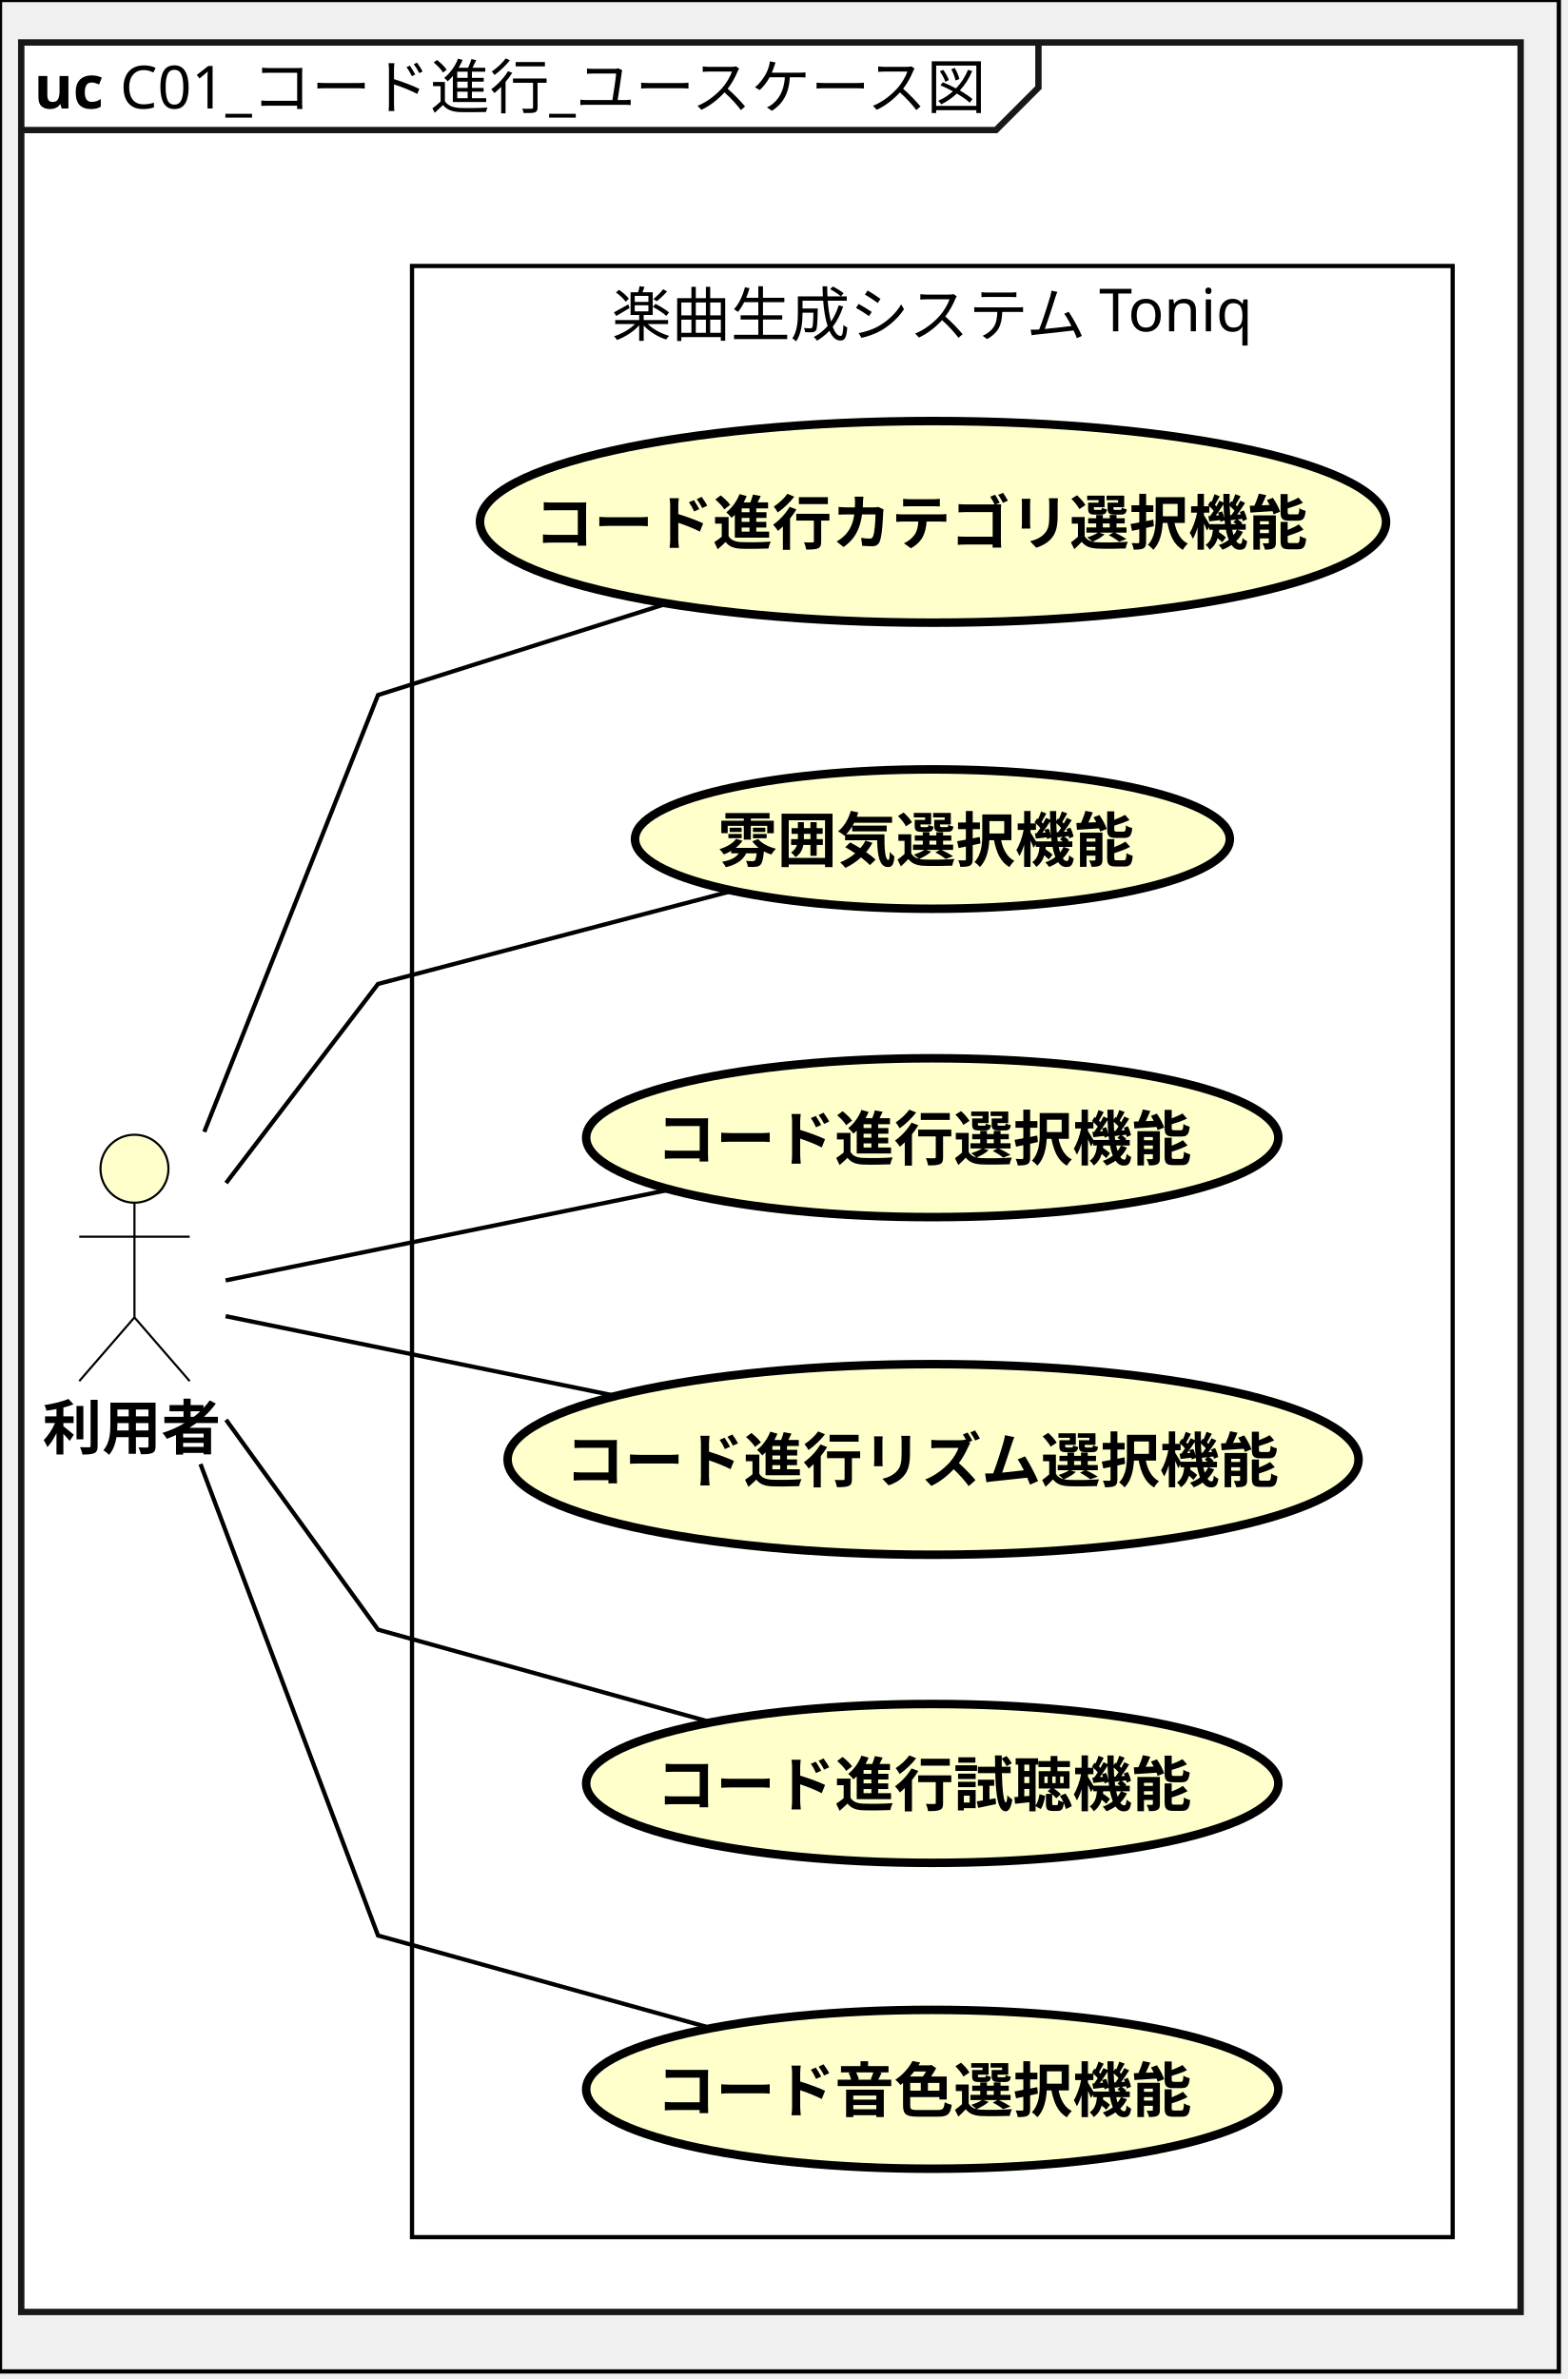
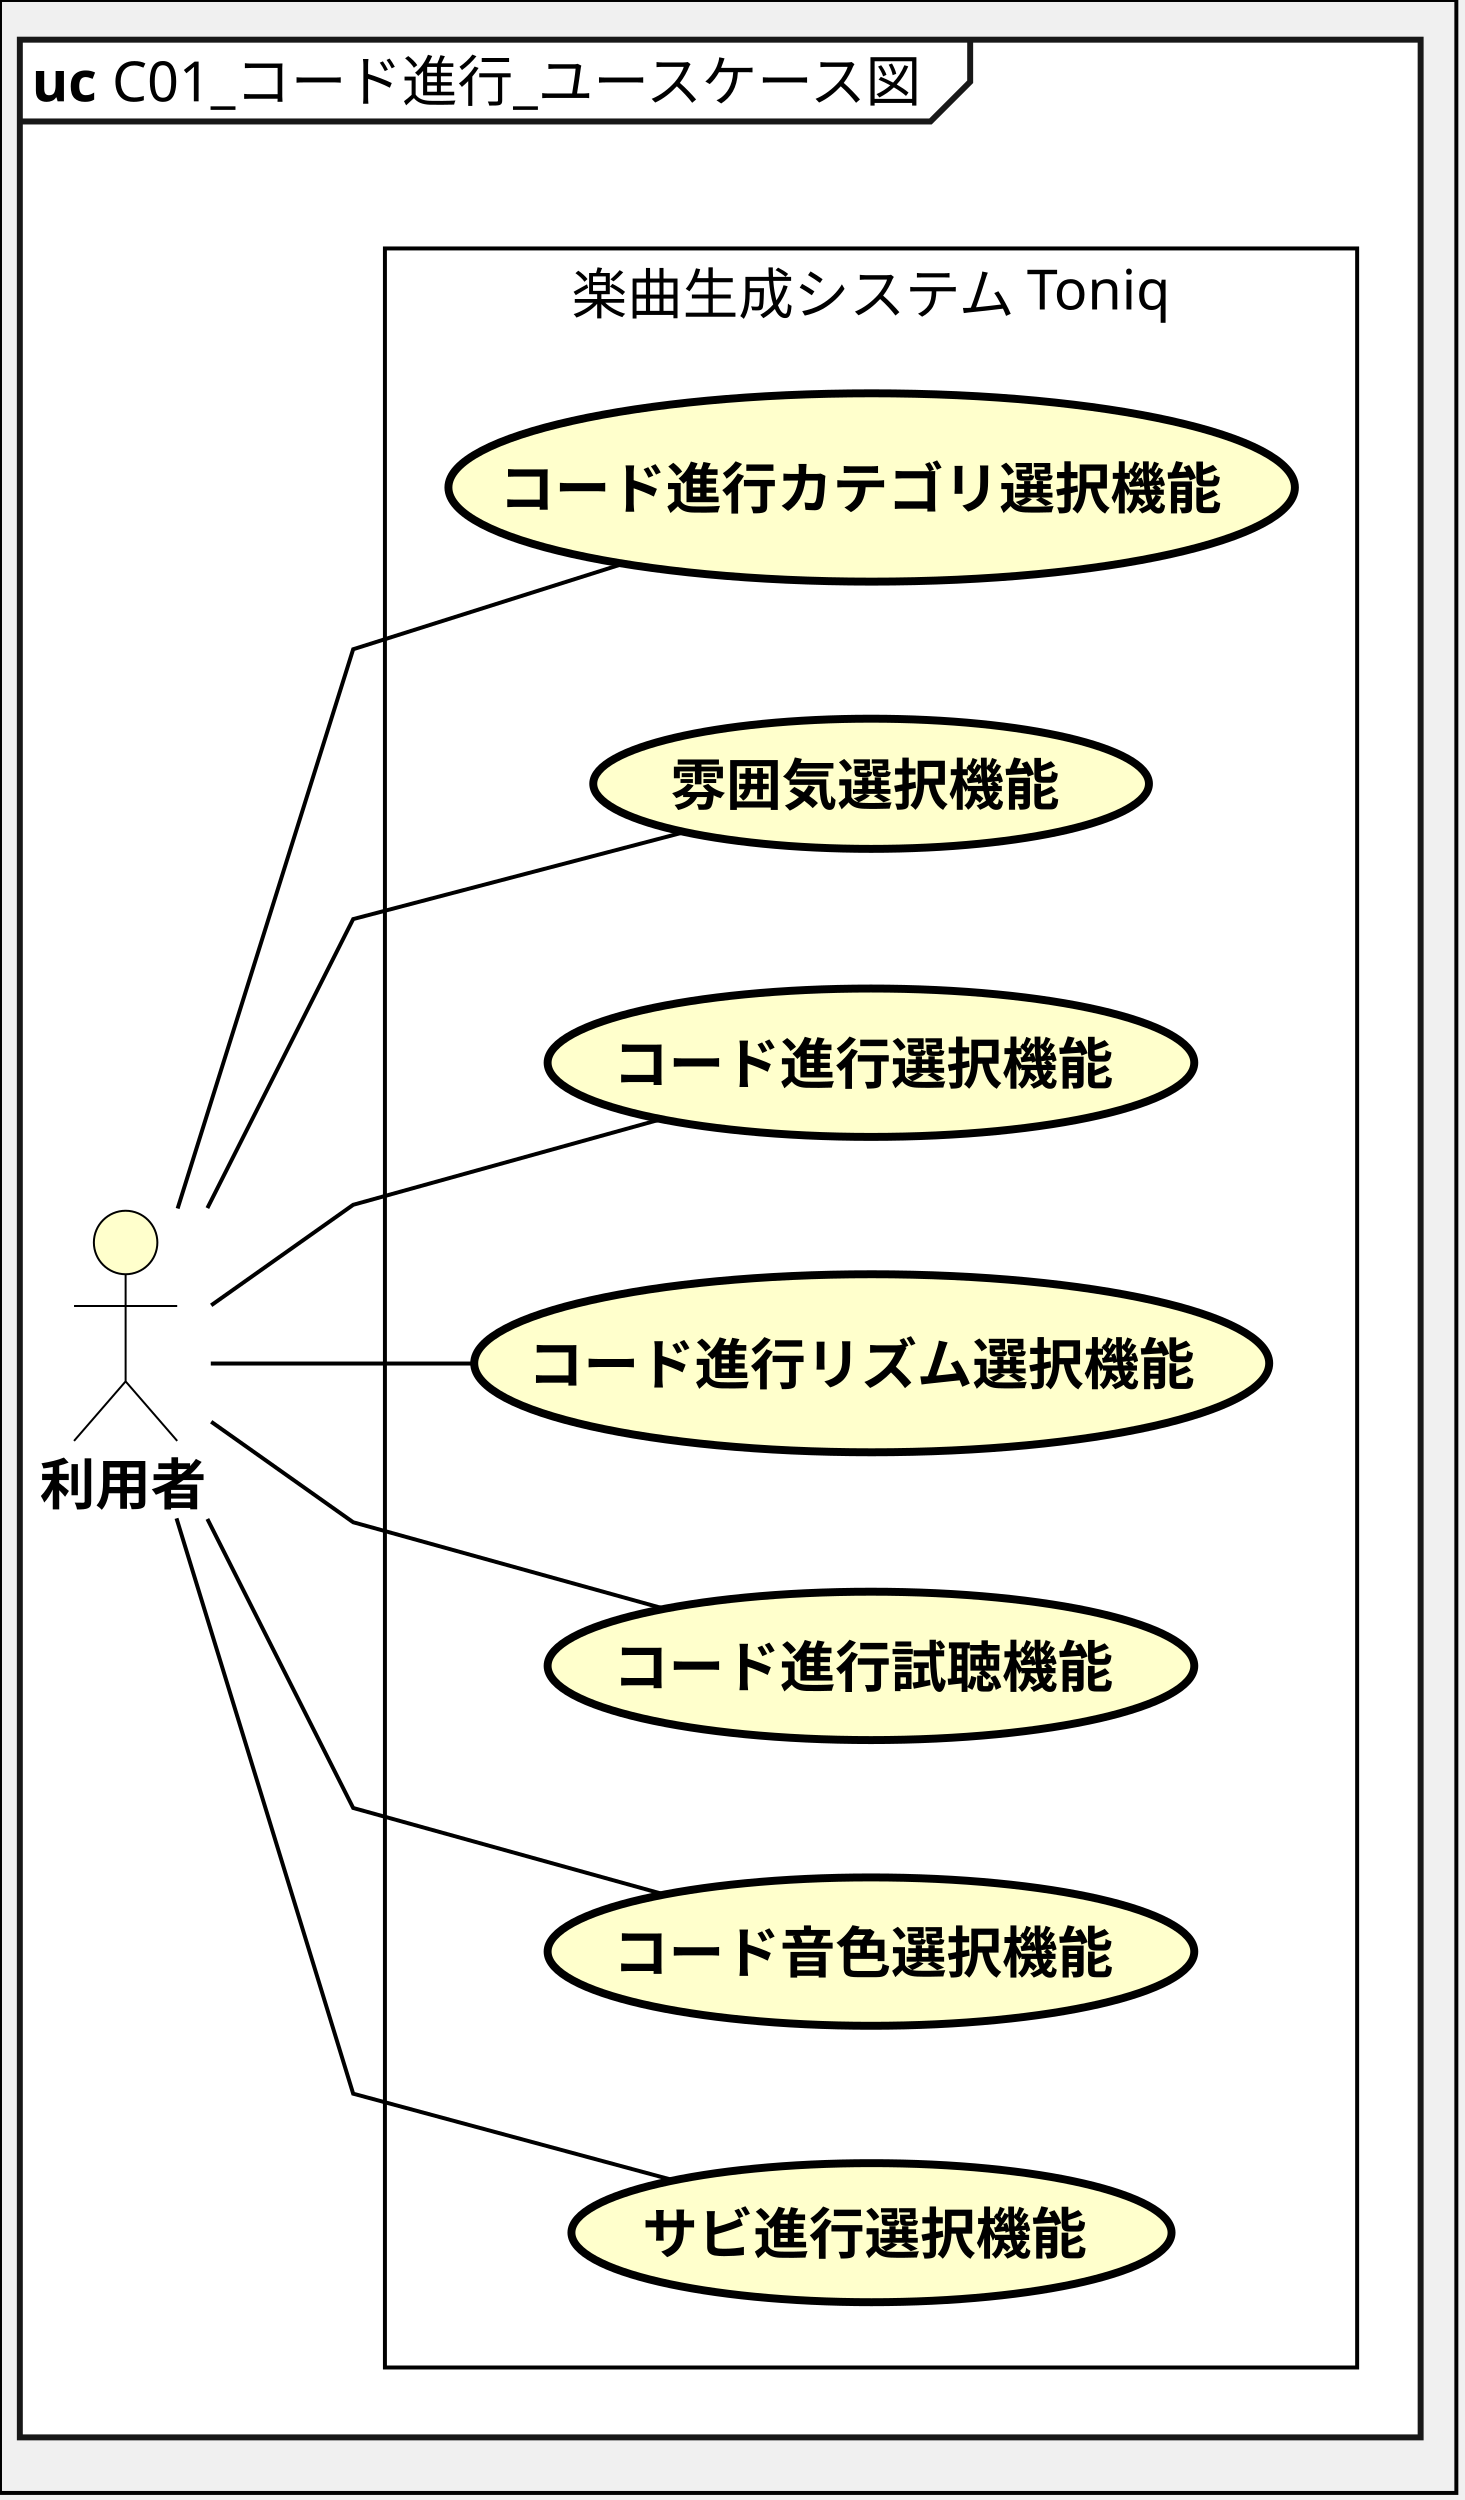
- <svg xmlns="http://www.w3.org/2000/svg" version="1.1" data-diagram-type="DESCRIPTION" style="width:369px;height:560px;background:#FFFFFF;" width="369px" height="560px" viewBox="0 0 369 560" zoomAndPan="magnify" preserveAspectRatio="none" contentStyleType="text/css">
+ <svg xmlns="http://www.w3.org/2000/svg" version="1.1" data-diagram-type="DESCRIPTION" style="width:369px;height:630px;background:#FFFFFF;" width="369px" height="630px" viewBox="0 0 369 630" zoomAndPan="magnify" preserveAspectRatio="none" contentStyleType="text/css">
  <defs />
  <g font-family="sans-serif" lengthAdjust="spacing">
-     <rect x="0" y="0" width="367" height="558.219" fill="none" style="stroke:#000;stroke-width:1;" />
-     <rect x="5" y="10" width="353" height="534.219" fill="#FFF" style="stroke:#181818;stroke-width:1.5;" />
+     <rect x="0" y="0" width="367" height="628.219" fill="none" style="stroke:#000;stroke-width:1;" />
+     <rect x="5" y="10" width="353" height="604.219" fill="#FFF" style="stroke:#181818;stroke-width:1.5;" />
    <path d="M244.482,10 L244.482,20.609 L234.482,30.609 L5,30.609" style="stroke:#181818;stroke-width:1.5;" fill="none" />
    <text x="8" y="25.533" fill="#000" font-size="14" textLength="16.338" font-weight="700">uc</text>
    <text x="28.228" y="25.533" fill="#000" font-size="14" textLength="209.255">C01_コード進行_ユースケース図</text>
    <g class="cluster" data-qualified-name="........ Toniq" id="ent0002" data-source-line="6">
-       <rect x="97" y="62.609" width="245" height="464" fill="#FFF" style="stroke:#000;stroke-width:1;" />
+       <rect x="97" y="62.609" width="245" height="534" fill="#FFF" style="stroke:#000;stroke-width:1;" />
      <text x="144.045" y="79.143" fill="#000" font-size="14" textLength="150.91">楽曲生成システム Toniq</text>
    </g>
    <g class="entity" data-qualified-name="........ Toniq.UC1" id="ent0003" data-source-line="7">
      <ellipse cx="219.657" cy="122.841" rx="106.657" ry="23.731" fill="#FFC" style="stroke:#000;stroke-width:2;" />
      <text x="125.813" y="128.145" fill="#000" font-size="14" textLength="187.688" font-weight="700">コード進行カテゴリ選択機能</text>
    </g>
    <g class="entity" data-qualified-name="........ Toniq.UC2" id="ent0004" data-source-line="8">
      <ellipse cx="219.518" cy="197.513" rx="70.018" ry="16.404" fill="#FFC" style="stroke:#000;stroke-width:2;" />
      <text x="168.987" y="202.818" fill="#000" font-size="14" textLength="101.063" font-weight="700">雰囲気選択機能</text>
    </g>
    <g class="entity" data-qualified-name="........ Toniq.UC3" id="ent0005" data-source-line="9">
      <ellipse cx="219.479" cy="267.805" rx="81.479" ry="18.696" fill="#FFC" style="stroke:#000;stroke-width:2;" />
      <text x="154.511" y="273.11" fill="#000" font-size="14" textLength="129.938" font-weight="700">コード進行選択機能</text>
    </g>
    <g class="entity" data-qualified-name="........ Toniq.UC4" id="ent0006" data-source-line="10">
      <ellipse cx="219.67" cy="343.543" rx="100.17" ry="22.434" fill="#FFC" style="stroke:#000;stroke-width:2;" />
      <text x="133.045" y="348.848" fill="#000" font-size="14" textLength="173.25" font-weight="700">コード進行リズム選択機能</text>
    </g>
    <g class="entity" data-qualified-name="........ Toniq.UC5" id="ent0007" data-source-line="11">
      <ellipse cx="219.479" cy="419.805" rx="81.479" ry="18.696" fill="#FFC" style="stroke:#000;stroke-width:2;" />
      <text x="154.511" y="425.11" fill="#000" font-size="14" textLength="129.938" font-weight="700">コード進行試聴機能</text>
    </g>
    <g class="entity" data-qualified-name="........ Toniq.UC6" id="ent0008" data-source-line="12">
      <ellipse cx="219.479" cy="491.805" rx="81.479" ry="18.696" fill="#FFC" style="stroke:#000;stroke-width:2;" />
      <text x="154.511" y="497.11" fill="#000" font-size="14" textLength="129.938" font-weight="700">コード音色選択機能</text>
    </g>
+     <g class="entity" data-qualified-name="........ Toniq.UC7" id="ent0009" data-source-line="13">
+       <ellipse cx="219.616" cy="562.633" rx="75.616" ry="17.523" fill="#FFC" style="stroke:#000;stroke-width:2;" />
+       <text x="161.866" y="567.937" fill="#000" font-size="14" textLength="115.5" font-weight="700">サビ進行選択機能</text>
+     </g>
    <g class="entity" data-qualified-name="A1" id="ent0001" data-source-line="4">
-       <ellipse cx="31.656" cy="275.109" rx="8" ry="8" fill="#FFC" style="stroke:#000;stroke-width:0.5;" />
-       <path d="M31.656,283.109 L31.656,310.109 M18.656,291.109 L44.656,291.109 M31.656,310.109 L18.656,325.109 M31.656,310.109 L44.656,325.109" style="stroke:#000;stroke-width:0.5;" fill="none" />
-       <text x="10" y="341.143" fill="#000" font-size="14" textLength="43.313" font-weight="700">利用者</text>
+       <ellipse cx="31.656" cy="313.109" rx="8" ry="8" fill="#FFC" style="stroke:#000;stroke-width:0.5;" />
+       <path d="M31.656,321.109 L31.656,348.109 M18.656,329.109 L44.656,329.109 M31.656,348.109 L18.656,363.109 M31.656,348.109 L44.656,363.109" style="stroke:#000;stroke-width:0.5;" fill="none" />
+       <text x="10" y="379.143" fill="#000" font-size="14" textLength="43.313" font-weight="700">利用者</text>
    </g>
-     <g class="link" data-entity-1="ent0001" data-entity-2="ent0003" id="lnk9" data-source-line="15" data-link-type="association">
-       <path d="M48.09,266.429 C64.81,224.399 89,163.609 89,163.609 C89,163.609 124.22,152.459 157.92,141.789" style="stroke:#000;stroke-width:1;" fill="none" id="A1-UC1" />
+     <g class="link" data-entity-1="ent0001" data-entity-2="ent0003" id="lnk10" data-source-line="16" data-link-type="association">
+       <path d="M44.76,304.549 C61.38,251.609 89,163.609 89,163.609 C89,163.609 124.22,152.459 157.92,141.789" style="stroke:#000;stroke-width:1;" fill="none" id="A1-UC1" />
    </g>
-     <g class="link" data-entity-1="ent0001" data-entity-2="ent0004" id="lnk10" data-source-line="16" data-link-type="association">
-       <path d="M53.22,278.479 C69.34,257.359 89,231.609 89,231.609 C89,231.609 134.95,219.539 172.11,209.789" style="stroke:#000;stroke-width:1;" fill="none" id="A1-UC2" />
+     <g class="link" data-entity-1="ent0001" data-entity-2="ent0004" id="lnk11" data-source-line="17" data-link-type="association">
+       <path d="M52.26,304.439 C68.55,272.139 89,231.609 89,231.609 C89,231.609 134.95,219.539 172.11,209.789" style="stroke:#000;stroke-width:1;" fill="none" id="A1-UC2" />
    </g>
-     <g class="link" data-entity-1="ent0001" data-entity-2="ent0005" id="lnk11" data-source-line="17" data-link-type="association">
-       <path d="M53.12,301.399 C78.28,296.259 121.93,287.339 158.07,279.949" style="stroke:#000;stroke-width:1;" fill="none" id="A1-UC3" />
+     <g class="link" data-entity-1="ent0001" data-entity-2="ent0005" id="lnk12" data-source-line="18" data-link-type="association">
+       <path d="M53.22,328.939 C69.34,317.529 89,303.609 89,303.609 C89,303.609 131.12,291.899 167.32,281.839" style="stroke:#000;stroke-width:1;" fill="none" id="A1-UC3" />
    </g>
-     <g class="link" data-entity-1="ent0001" data-entity-2="ent0006" id="lnk12" data-source-line="18" data-link-type="association">
-       <path d="M53.12,309.819 C75.25,314.339 111.7,321.789 144.75,328.539" style="stroke:#000;stroke-width:1;" fill="none" id="A1-UC4" />
+     <g class="link" data-entity-1="ent0001" data-entity-2="ent0006" id="lnk13" data-source-line="19" data-link-type="association">
+       <path d="M53.12,343.609 C69.67,343.609 94.23,343.609 119.38,343.609" style="stroke:#000;stroke-width:1;" fill="none" id="A1-UC4" />
    </g>
-     <g class="link" data-entity-1="ent0001" data-entity-2="ent0007" id="lnk13" data-source-line="19" data-link-type="association">
-       <path d="M53.22,334.209 C69.34,356.469 89,383.609 89,383.609 C89,383.609 131.12,395.319 167.32,405.379" style="stroke:#000;stroke-width:1;" fill="none" id="A1-UC5" />
+     <g class="link" data-entity-1="ent0001" data-entity-2="ent0007" id="lnk14" data-source-line="20" data-link-type="association">
+       <path d="M53.22,358.279 C69.34,369.689 89,383.609 89,383.609 C89,383.609 131.12,395.319 167.32,405.379" style="stroke:#000;stroke-width:1;" fill="none" id="A1-UC5" />
    </g>
-     <g class="link" data-entity-1="ent0001" data-entity-2="ent0008" id="lnk14" data-source-line="20" data-link-type="association">
-       <path d="M47.2,344.629 C63.94,389.069 89,455.609 89,455.609 C89,455.609 131.12,467.319 167.32,477.379" style="stroke:#000;stroke-width:1;" fill="none" id="A1-UC6" />
+     <g class="link" data-entity-1="ent0001" data-entity-2="ent0008" id="lnk15" data-source-line="21" data-link-type="association">
+       <path d="M52.26,382.779 C68.55,415.079 89,455.609 89,455.609 C89,455.609 131.12,467.319 167.32,477.379" style="stroke:#000;stroke-width:1;" fill="none" id="A1-UC6" />
+     </g>
+     <g class="link" data-entity-1="ent0001" data-entity-2="ent0009" id="lnk16" data-source-line="22" data-link-type="association">
+       <path d="M44.48,382.629 C61.07,436.639 89,527.609 89,527.609 C89,527.609 132.87,539.469 169.54,549.379" style="stroke:#000;stroke-width:1;" fill="none" id="A1-UC7" />
    </g>
  </g>
</svg>
